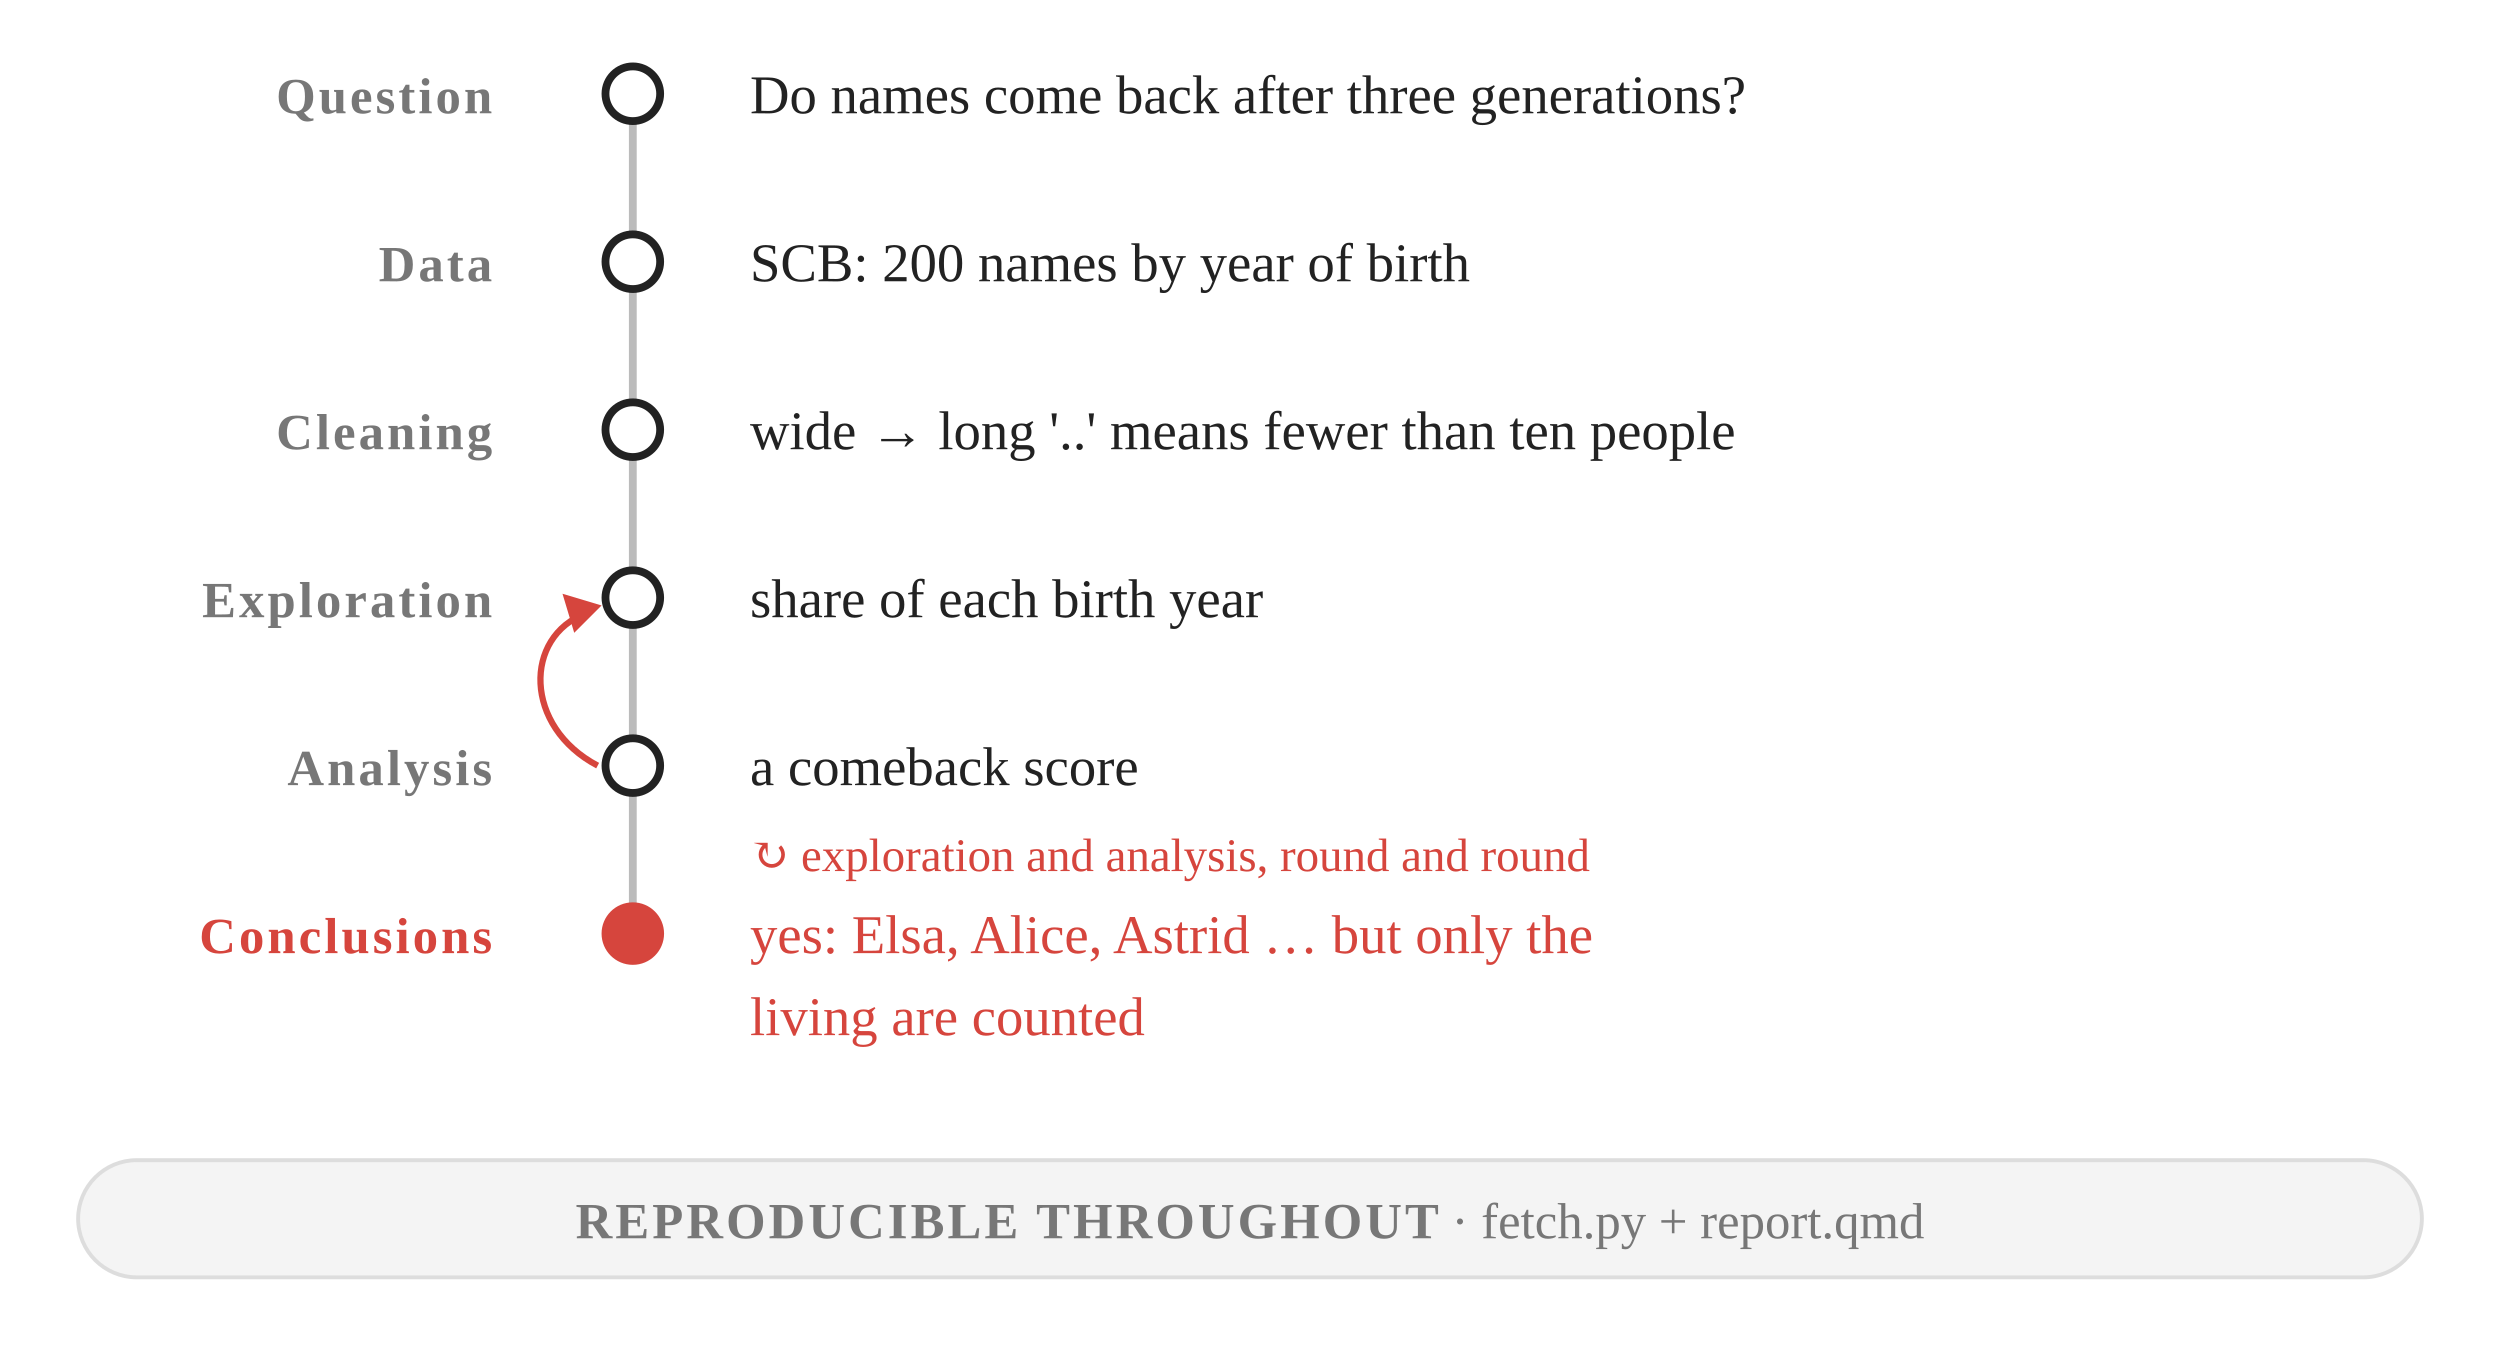
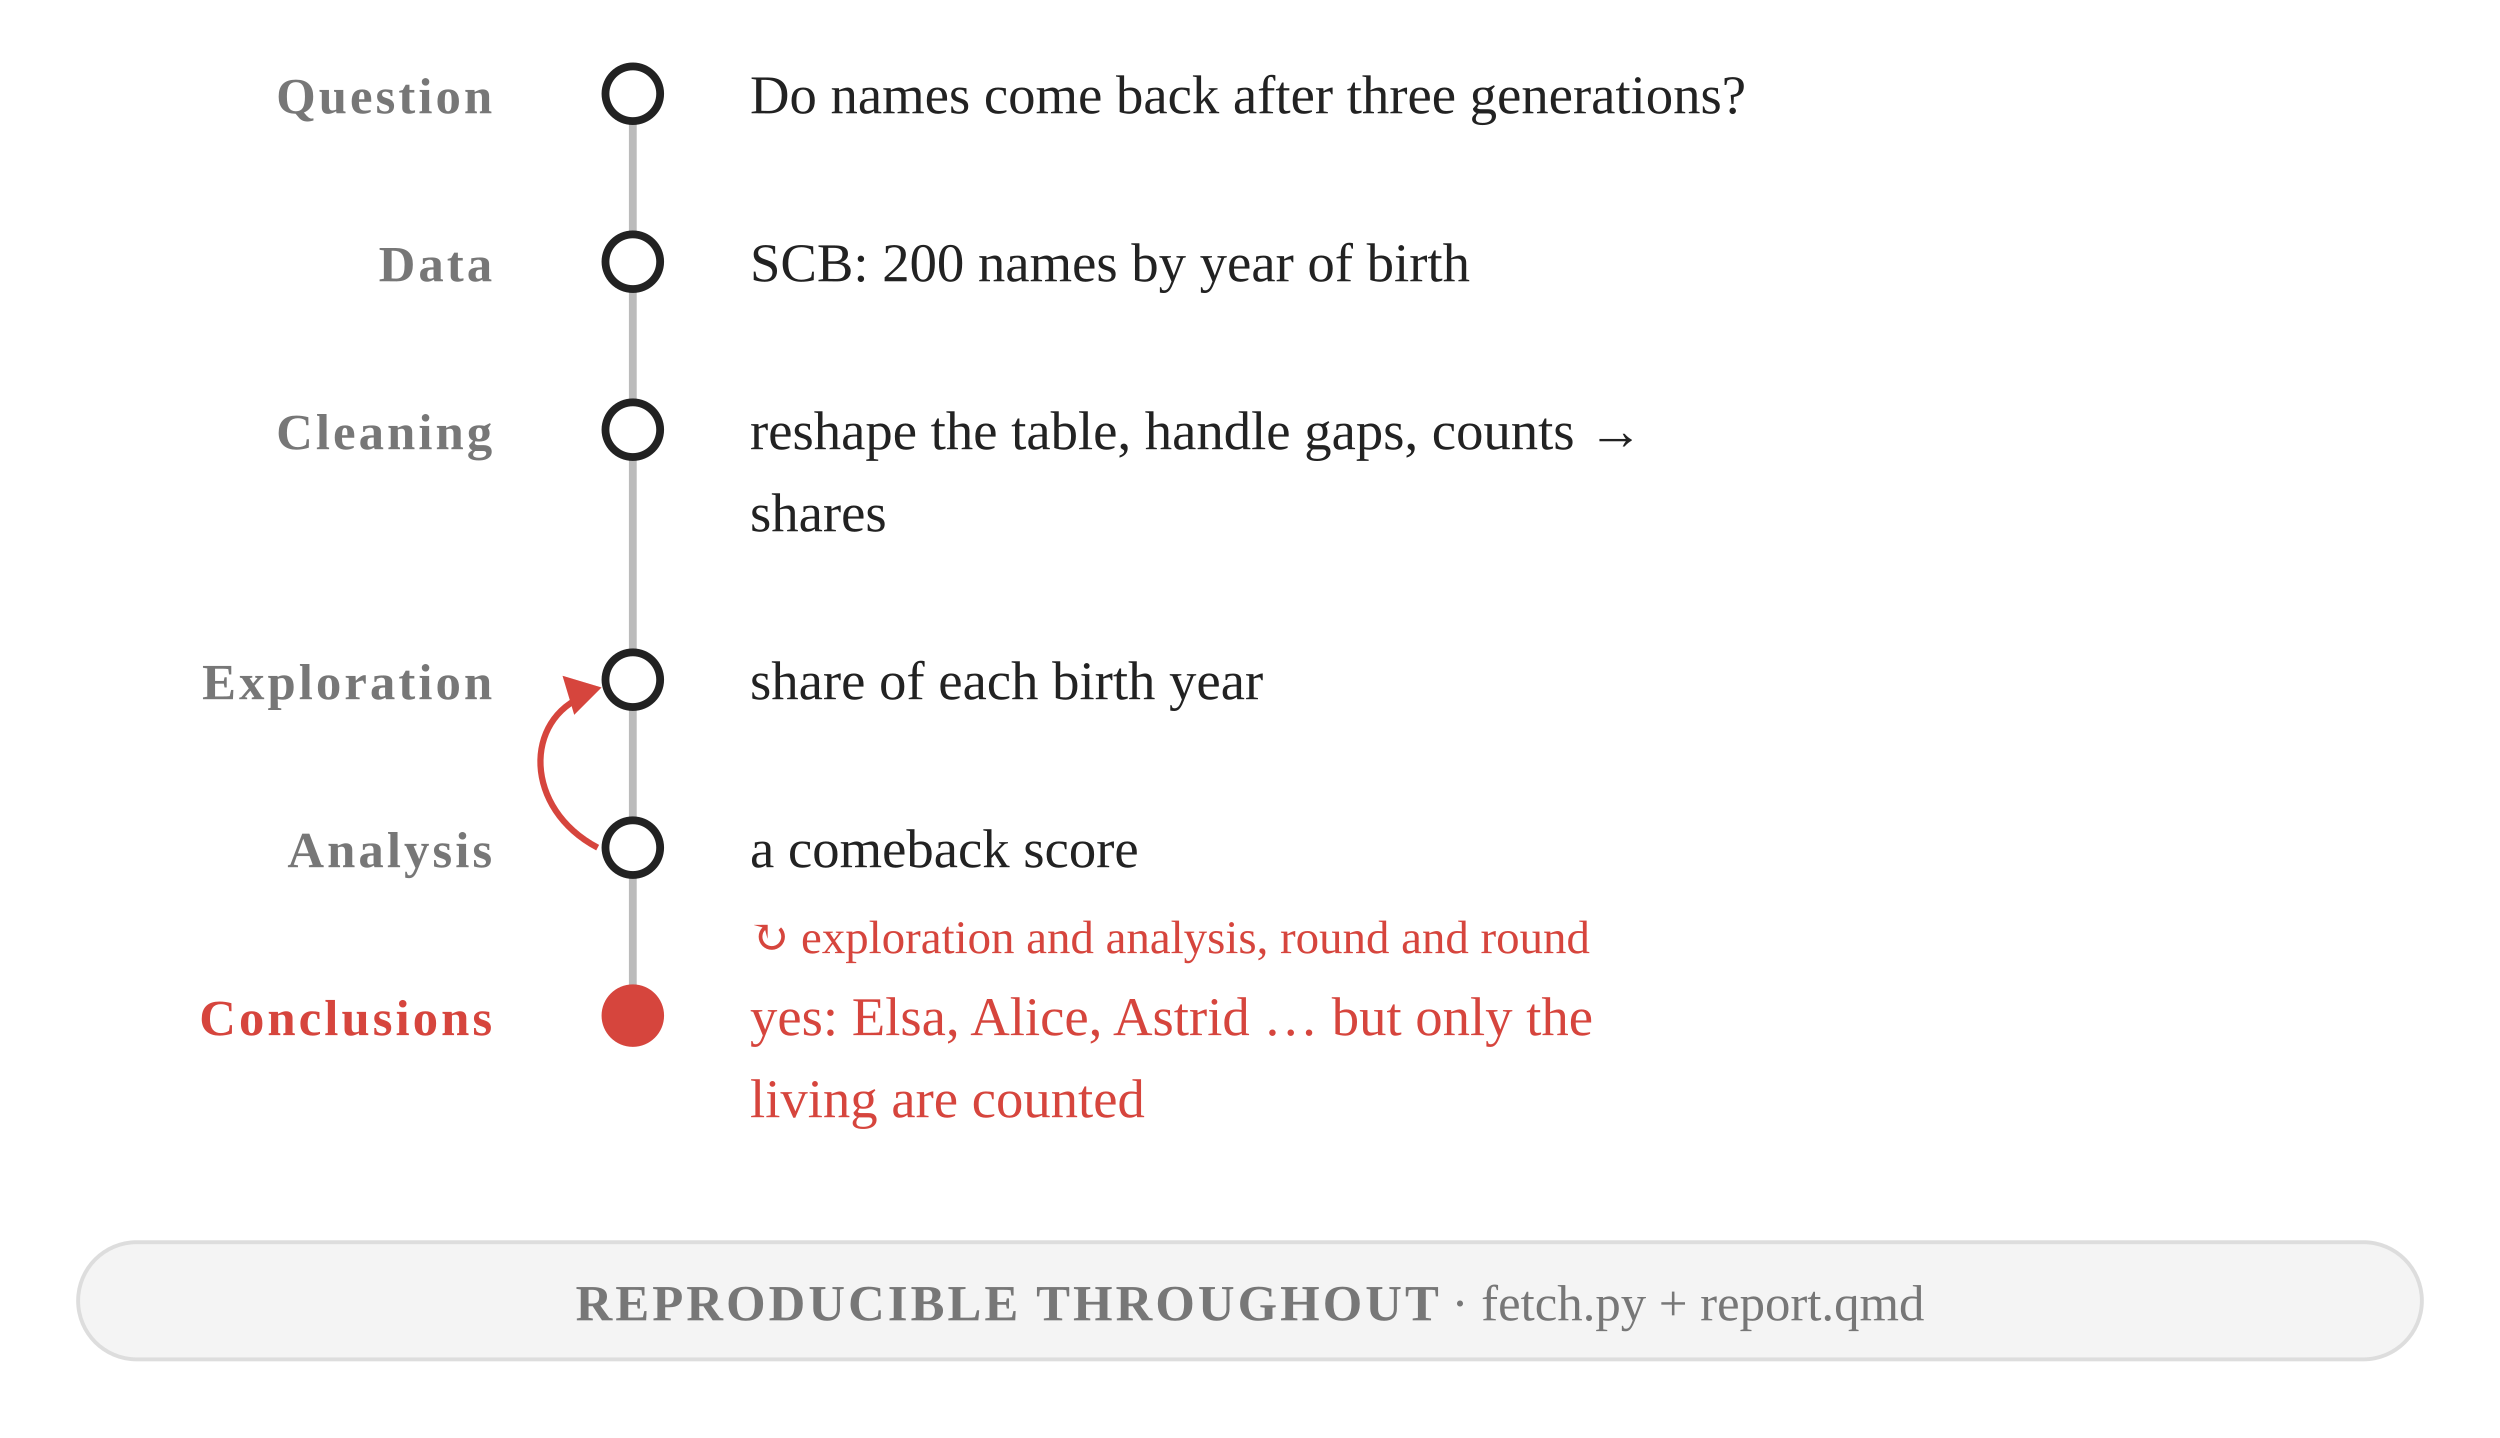
- <svg xmlns="http://www.w3.org/2000/svg" class="lc lc-tall" viewBox="0 0 640 347" role="img">
+ <svg xmlns="http://www.w3.org/2000/svg" class="lc lc-tall" viewBox="0 0 640 368" role="img">
  <style>
.lc text{font-family:var(--font-sans,'IBM Plex Sans',system-ui,sans-serif);fill:var(--c-text,#222)}
.lc .step{font-size:13px;font-weight:600;letter-spacing:.06em;text-transform:uppercase;fill:var(--c-muted,#777)}
.lc .note{font-size:14px}
.lc .src{font-size:13px;fill:var(--c-muted,#777)}
.lc text.hot{fill:var(--c-accent,#d6453d)}
.lc .line{stroke:var(--c-faint,#bbb);stroke-width:2;fill:none}
.lc .node{fill:var(--c-bg,#fff);stroke:var(--c-text,#222);stroke-width:2}
.lc .node.hot{fill:var(--c-accent,#d6453d);stroke:var(--c-accent,#d6453d)}
.lc .dot{fill:var(--c-text,#222)}
.lc .band{fill:var(--c-tint,#f4f4f4);stroke:var(--c-line,#ddd)}
.lc .bandtext{font-size:13px;fill:var(--c-muted,#777)}
.lc .bandtext tspan.head{font-weight:600;letter-spacing:.06em}
.lc .loop{stroke:var(--c-accent,#d6453d);stroke-width:1.6;fill:none}
.lc .looptip{fill:var(--c-accent,#d6453d)}
.lc text.loopnote{font-size:12px;fill:var(--c-accent,#d6453d)}
</style>
-   <path class="line" d="M162,24 V239" />
+   <path class="line" d="M162,24 V260" />
  <text class="step" x="126" y="29" text-anchor="end">Question</text>
  <circle class="node" cx="162" cy="24" r="7" />
  <text class="note" x="192" y="29">Do names come back after three generations?</text>
  <text class="step" x="126" y="72" text-anchor="end">Data</text>
  <circle class="node" cx="162" cy="67" r="7" />
  <text class="note" x="192" y="72">SCB: 200 names by year of birth</text>
  <text class="step" x="126" y="115" text-anchor="end">Cleaning</text>
  <circle class="node" cx="162" cy="110" r="7" />
-   <text class="note" x="192" y="115">wide → long '..' means fewer than ten people</text>
-   <text class="step" x="126" y="158" text-anchor="end">Exploration</text>
-   <circle class="node" cx="162" cy="153" r="7" />
-   <text class="note" x="192" y="158">share of each birth year</text>
-   <text class="step" x="126" y="201" text-anchor="end">Analysis</text>
-   <circle class="node" cx="162" cy="196" r="7" />
-   <text class="note" x="192" y="201">a comeback score</text>
-   <text class="step hot" x="126" y="244" text-anchor="end">Conclusions</text>
-   <circle class="node hot" cx="162" cy="239" r="7" />
-   <text class="note hot" x="192" y="244">yes: Elsa, Alice, Astrid … but only the</text>
-   <text class="note hot" x="192" y="265">living are counted</text>
-   <path class="loop" d="M153,196 C134,186 134,163 150,157" />
-   <path class="looptip" d="M154,155 L144,152 L147,162 Z" />
-   <text class="loopnote" x="192" y="223">↻ exploration and analysis, round and round</text>
-   <rect class="band" x="20" y="297" width="600" height="30" rx="15" />
-   <text class="bandtext" x="320.0" y="317" text-anchor="middle">
+   <text class="note" x="192" y="115">reshape the table, handle gaps, counts →</text>
+   <text class="note" x="192" y="136">shares</text>
+   <text class="step" x="126" y="179" text-anchor="end">Exploration</text>
+   <circle class="node" cx="162" cy="174" r="7" />
+   <text class="note" x="192" y="179">share of each birth year</text>
+   <text class="step" x="126" y="222" text-anchor="end">Analysis</text>
+   <circle class="node" cx="162" cy="217" r="7" />
+   <text class="note" x="192" y="222">a comeback score</text>
+   <text class="step hot" x="126" y="265" text-anchor="end">Conclusions</text>
+   <circle class="node hot" cx="162" cy="260" r="7" />
+   <text class="note hot" x="192" y="265">yes: Elsa, Alice, Astrid … but only the</text>
+   <text class="note hot" x="192" y="286">living are counted</text>
+   <path class="loop" d="M153,217 C134,207 134,184 150,178" />
+   <path class="looptip" d="M154,176 L144,173 L147,183 Z" />
+   <text class="loopnote" x="192" y="244">↻ exploration and analysis, round and round</text>
+   <rect class="band" x="20" y="318" width="600" height="30" rx="15" />
+   <text class="bandtext" x="320.0" y="338" text-anchor="middle">
    <tspan class="head">REPRODUCIBLE THROUGHOUT</tspan>  ·  fetch.py + report.qmd</text>
</svg>
